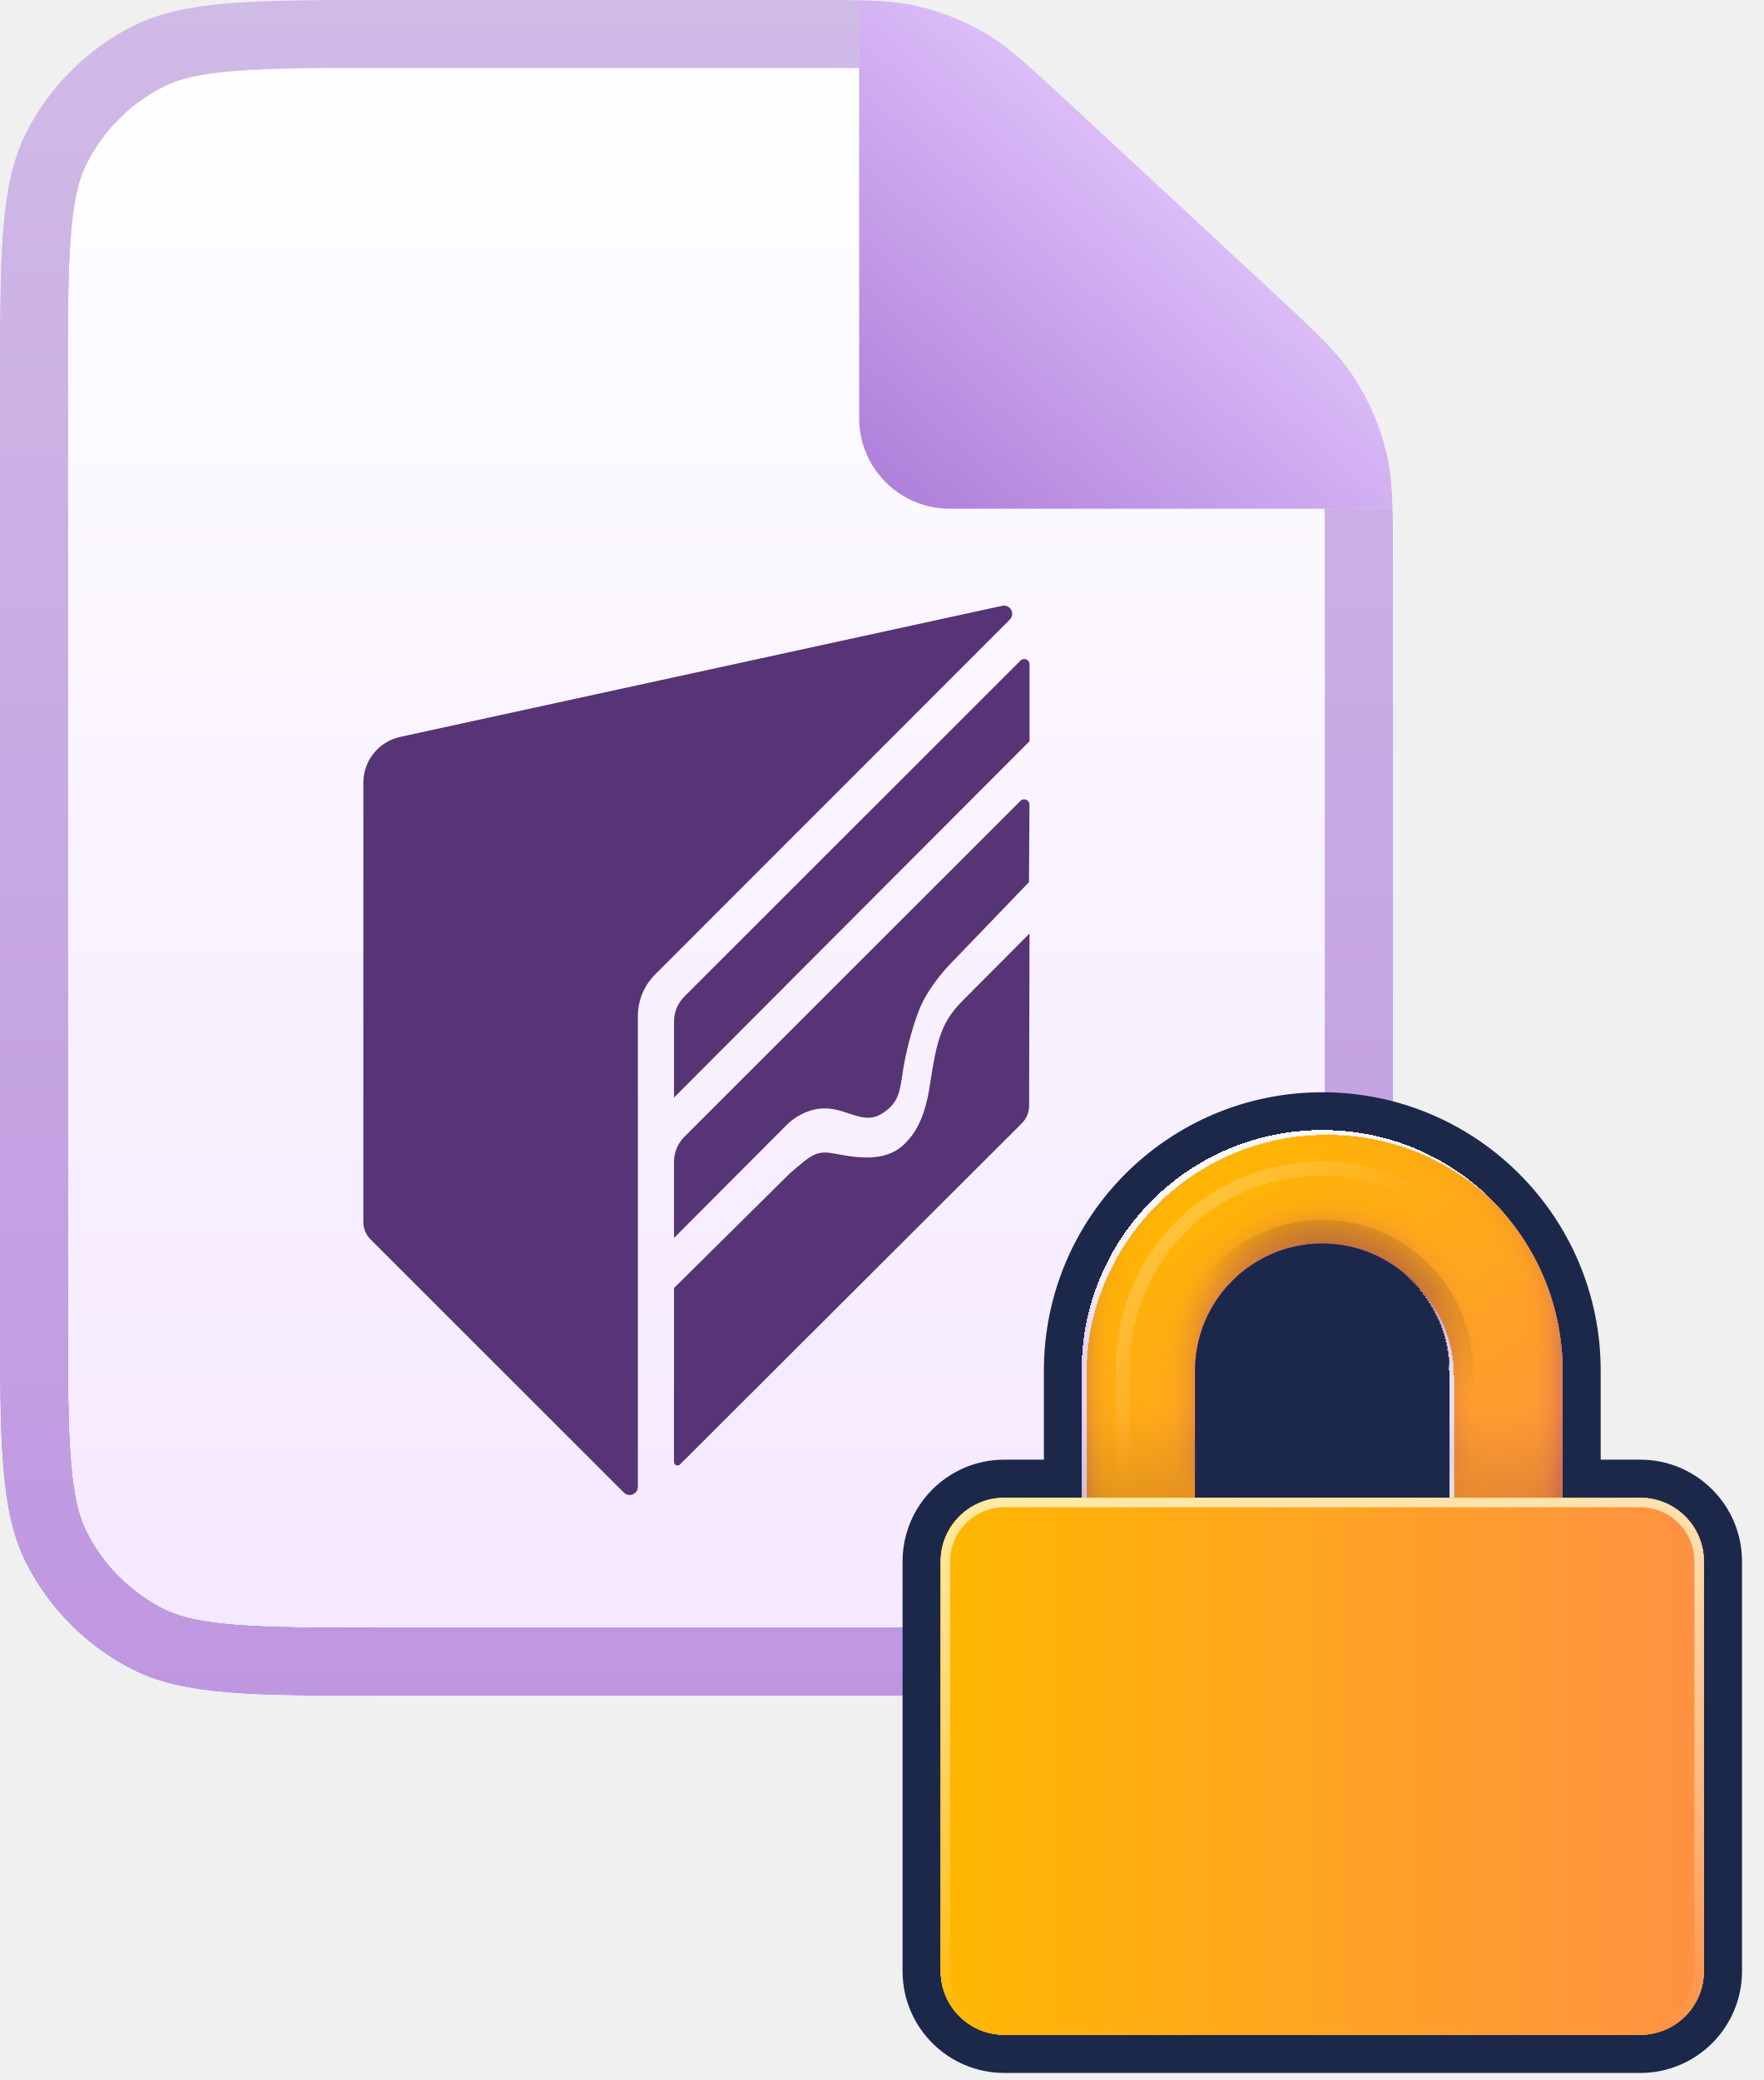
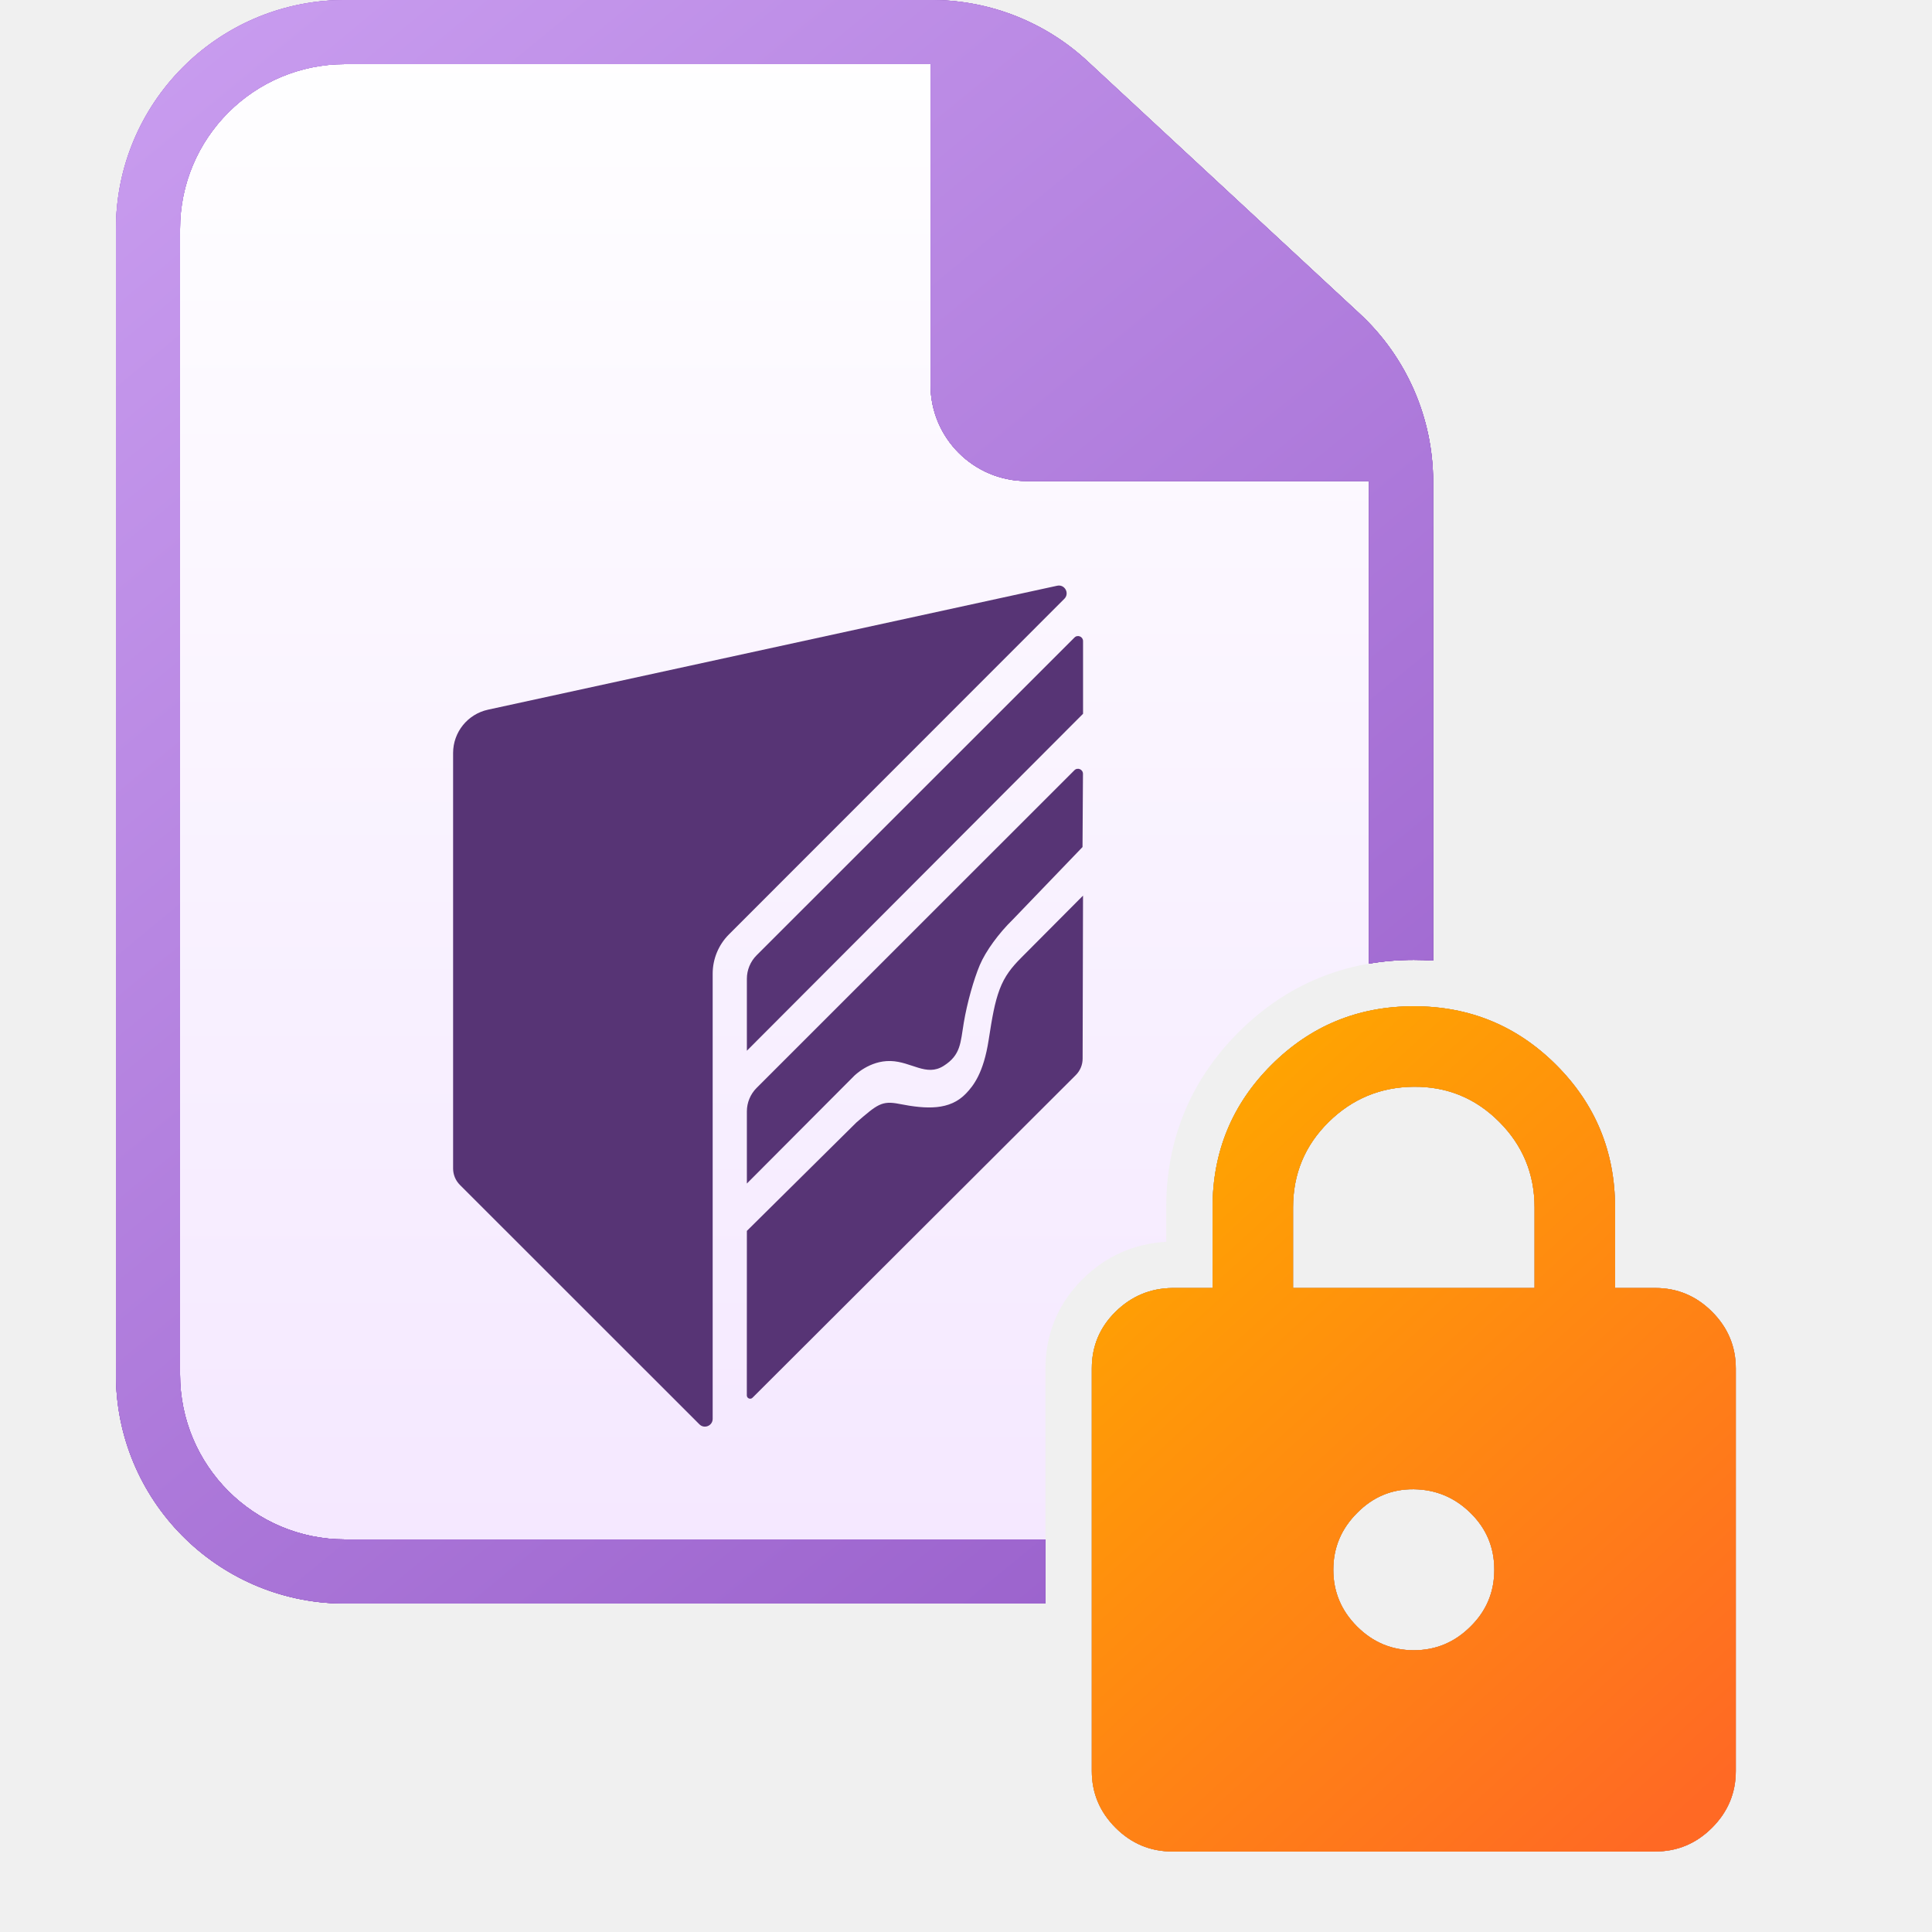
- <svg xmlns="http://www.w3.org/2000/svg" width="78" height="92" viewBox="0 0 78 92" fill="none">
-   <mask id="mask0_24692_313370" style="mask-type:alpha" maskUnits="userSpaceOnUse" x="0" y="0" width="62" height="75">
-     <path d="M61.607 57.857C61.607 63.858 61.607 66.858 60.439 69.15C59.412 71.166 57.773 72.805 55.757 73.832C53.465 75 50.465 75 44.464 75H17.143C11.142 75 8.142 75 5.85 73.832C3.834 72.805 2.195 71.166 1.168 69.15C0 66.858 0 63.858 0 57.857V17.143C0 11.142 0 8.142 1.168 5.85C2.195 3.834 3.834 2.195 5.85 1.168C8.142 0 11.142 0 17.143 0H35.629C38.115 0 39.358 0 40.535 0.269C41.578 0.507 42.58 0.9 43.507 1.435C44.552 2.038 45.464 2.883 47.286 4.574L56.122 12.77C58.143 14.644 59.154 15.582 59.878 16.696C60.52 17.684 60.994 18.772 61.282 19.914C61.607 21.203 61.607 22.582 61.607 25.338V57.857Z" fill="#90CAF9" />
-     <path d="M61.607 57.857C61.607 63.858 61.607 66.858 60.439 69.15C59.412 71.166 57.773 72.805 55.757 73.832C53.465 75 50.465 75 44.464 75H17.143C11.142 75 8.142 75 5.85 73.832C3.834 72.805 2.195 71.166 1.168 69.15C0 66.858 0 63.858 0 57.857V17.143C0 11.142 0 8.142 1.168 5.85C2.195 3.834 3.834 2.195 5.85 1.168C8.142 0 11.142 0 17.143 0H35.629C38.115 0 39.358 0 40.535 0.269C41.578 0.507 42.58 0.9 43.507 1.435C44.552 2.038 45.464 2.883 47.286 4.574L56.122 12.77C58.143 14.644 59.154 15.582 59.878 16.696C60.52 17.684 60.994 18.772 61.282 19.914C61.607 21.203 61.607 22.582 61.607 25.338V57.857Z" fill="url(#paint0_linear_24692_313370)" />
-   </mask>
-   <g mask="url(#mask0_24692_313370)">
-     <path d="M61.607 64.286C61.607 70.203 56.81 75 50.893 75H10.714C4.797 75 0 70.203 0 64.286V10.714C0 4.797 4.797 0 10.714 0H38.151C40.853 0 43.456 1.021 45.437 2.859L58.179 14.678C60.365 16.705 61.607 19.552 61.607 22.533V64.286Z" fill="#90CAF9" />
-     <path d="M61.607 64.286C61.607 70.203 56.81 75 50.893 75H10.714C4.797 75 0 70.203 0 64.286V10.714C0 4.797 4.797 0 10.714 0H38.151C40.853 0 43.456 1.021 45.437 2.859L58.179 14.678C60.365 16.705 61.607 19.552 61.607 22.533V64.286Z" fill="url(#paint1_linear_24692_313370)" />
-     <path d="M61.607 64.286C61.607 70.203 56.81 75 50.893 75H10.714C4.797 75 0 70.203 0 64.286V10.714C0 4.797 4.797 0 10.714 0H38.151C40.853 0 43.456 1.021 45.437 2.859L58.179 14.678C60.365 16.705 61.607 19.552 61.607 22.533V64.286Z" fill="url(#paint2_linear_24692_313370)" />
-     <path d="M17.143 1.5H35.629C38.182 1.5 39.227 1.508 40.201 1.73C41.099 1.935 41.96 2.274 42.757 2.734C43.622 3.234 44.394 3.937 46.267 5.674L55.102 13.869C57.179 15.795 58.021 16.591 58.62 17.514C59.172 18.363 59.581 19.299 59.828 20.281C60.097 21.348 60.107 22.507 60.107 25.338V57.857C60.107 60.882 60.106 63.061 59.966 64.772C59.827 66.466 59.561 67.57 59.102 68.469C58.219 70.203 56.81 71.613 55.076 72.496C54.177 72.954 53.073 73.221 51.379 73.359C49.668 73.499 47.489 73.5 44.464 73.5H17.143C14.118 73.5 11.939 73.499 10.227 73.359C8.534 73.221 7.43 72.954 6.531 72.496C4.797 71.613 3.387 70.203 2.504 68.469C2.046 67.57 1.779 66.466 1.641 64.772C1.501 63.061 1.5 60.882 1.5 57.857V17.143C1.5 14.118 1.501 11.939 1.641 10.227C1.779 8.534 2.046 7.43 2.504 6.531C3.387 4.797 4.797 3.387 6.531 2.504C7.43 2.046 8.534 1.779 10.227 1.641C11.939 1.501 14.118 1.5 17.143 1.5Z" stroke="url(#paint3_linear_24692_313370)" stroke-width="3" />
-     <path d="M17.143 1.5H35.629C38.182 1.5 39.227 1.508 40.201 1.73C41.099 1.935 41.96 2.274 42.757 2.734C43.622 3.234 44.394 3.937 46.267 5.674L55.102 13.869C57.179 15.795 58.021 16.591 58.62 17.514C59.172 18.363 59.581 19.299 59.828 20.281C60.097 21.348 60.107 22.507 60.107 25.338V57.857C60.107 60.882 60.106 63.061 59.966 64.772C59.827 66.466 59.561 67.57 59.102 68.469C58.219 70.203 56.81 71.613 55.076 72.496C54.177 72.954 53.073 73.221 51.379 73.359C49.668 73.499 47.489 73.5 44.464 73.5H17.143C14.118 73.5 11.939 73.499 10.227 73.359C8.534 73.221 7.43 72.954 6.531 72.496C4.797 71.613 3.387 70.203 2.504 68.469C2.046 67.57 1.779 66.466 1.641 64.772C1.501 63.061 1.5 60.882 1.5 57.857V17.143C1.5 14.118 1.501 11.939 1.641 10.227C1.779 8.534 2.046 7.43 2.504 6.531C3.387 4.797 4.797 3.387 6.531 2.504C7.43 2.046 8.534 1.779 10.227 1.641C11.939 1.501 14.118 1.5 17.143 1.5Z" stroke="url(#paint4_linear_24692_313370)" stroke-width="3" />
-     <path d="M17.143 1.5H35.629C38.182 1.5 39.227 1.508 40.201 1.73C41.099 1.935 41.96 2.274 42.757 2.734C43.622 3.234 44.394 3.937 46.267 5.674L55.102 13.869C57.179 15.795 58.021 16.591 58.62 17.514C59.172 18.363 59.581 19.299 59.828 20.281C60.097 21.348 60.107 22.507 60.107 25.338V57.857C60.107 60.882 60.106 63.061 59.966 64.772C59.827 66.466 59.561 67.57 59.102 68.469C58.219 70.203 56.81 71.613 55.076 72.496C54.177 72.954 53.073 73.221 51.379 73.359C49.668 73.499 47.489 73.5 44.464 73.5H17.143C14.118 73.5 11.939 73.499 10.227 73.359C8.534 73.221 7.43 72.954 6.531 72.496C4.797 71.613 3.387 70.203 2.504 68.469C2.046 67.57 1.779 66.466 1.641 64.772C1.501 63.061 1.5 60.882 1.5 57.857V17.143C1.5 14.118 1.501 11.939 1.641 10.227C1.779 8.534 2.046 7.43 2.504 6.531C3.387 4.797 4.797 3.387 6.531 2.504C7.43 2.046 8.534 1.779 10.227 1.641C11.939 1.501 14.118 1.5 17.143 1.5Z" stroke="url(#paint5_linear_24692_313370)" stroke-width="3" />
-     <path d="M67 22.5H42C39.791 22.5 38 20.709 38 18.5V-5.5L67 22.5Z" fill="url(#paint6_linear_24692_313370)" />
-     <path d="M67 22.5H42C39.791 22.5 38 20.709 38 18.5V-5.5L67 22.5Z" fill="url(#paint7_linear_24692_313370)" />
-     <path d="M42.626 44.21C42.211 44.624 41.866 45.049 41.633 45.672C41.399 46.296 41.284 46.974 41.117 48.048C40.879 49.576 40.415 50.176 40.047 50.556C39.297 51.33 38.23 51.286 36.93 51.029C36.113 50.868 35.901 51.062 34.93 51.901L29.81 56.97L29.808 64.664C29.808 64.802 29.975 64.871 30.073 64.774L45.194 49.683C45.398 49.479 45.514 49.203 45.514 48.915L45.532 41.289L42.626 44.209V44.21Z" fill="#573475" />
-     <path d="M36.527 49.025C37.512 49.053 38.199 49.766 39.01 49.254C39.821 48.743 39.798 48.174 39.955 47.234C40.113 46.292 40.425 45.198 40.704 44.538C40.983 43.877 41.606 43.032 42.24 42.416L45.509 39.017L45.53 35.593C45.53 35.383 45.278 35.277 45.129 35.425L30.266 50.283C29.974 50.575 29.81 50.971 29.81 51.383V54.755L34.831 49.717C34.831 49.717 35.54 48.997 36.526 49.026L36.527 49.025Z" fill="#573475" />
-     <path d="M45.533 32.784L29.81 48.544V45.179C29.81 44.767 29.974 44.371 30.266 44.079L45.133 29.218C45.28 29.07 45.533 29.174 45.533 29.384V32.784Z" fill="#573475" />
-     <path d="M44.324 26.795L17.704 32.593C16.75 32.8 16.07 33.644 16.07 34.619V54.05C16.07 54.339 16.185 54.616 16.39 54.821L27.591 66.018C27.819 66.246 28.211 66.085 28.211 65.761V44.936C28.212 44.249 28.485 43.59 28.971 43.104L44.659 27.407C44.914 27.151 44.679 26.718 44.325 26.795H44.324Z" fill="#573475" />
+ <svg xmlns="http://www.w3.org/2000/svg" xmlns:xlink="http://www.w3.org/1999/xlink" width="500" height="500" viewBox="0 0 500 500" fill="none">
+   <g clip-path="url(#clip0_26391_209831)">
+     <path d="M241.102 0C256.055 0 270.456 5.651 281.419 15.819L351.924 81.215C364.019 92.433 370.893 108.185 370.893 124.682V248.591C369.247 248.475 367.58 248.417 365.893 248.417C348.292 248.417 332.94 254.732 320.532 267.14C308.124 279.548 301.81 294.9 301.81 312.5V321.382C293.573 321.813 286.233 325.083 280.293 330.922C273.893 337.214 270.56 345.197 270.56 354.167V415H89.286C56.544 415 30 388.456 30 355.714V59.286C30 26.544 56.544 0 89.286 0H241.102Z" fill="url(#paint0_linear_26391_209831)" />
+     <use xlink:href="#stroke0_26391_209831" fill="url(#paint1_linear_26391_209831)" />
+     <use xlink:href="#stroke0_26391_209831" fill="url(#paint2_linear_26391_209831)" />
+     <use xlink:href="#stroke0_26391_209831" fill="url(#paint3_linear_26391_209831)" />
+     <use xlink:href="#stroke0_26391_209831" fill="url(#paint4_linear_26391_209831)" />
+     <use xlink:href="#stroke0_26391_209831" fill="url(#paint5_linear_26391_209831)" />
+     <use xlink:href="#stroke0_26391_209831" fill="url(#paint6_linear_26391_209831)" />
+     <path d="M264.204 247.951C261.909 250.239 259.998 252.592 258.707 256.041C257.416 259.49 256.776 263.245 255.857 269.184C254.54 277.639 251.97 280.963 249.936 283.062C245.781 287.346 239.88 287.104 232.686 285.683C228.167 284.79 226.993 285.866 221.62 290.507L193.291 318.552L193.278 361.128C193.278 361.891 194.204 362.275 194.745 361.734L278.414 278.232C279.543 277.104 280.182 275.579 280.182 273.982L280.286 231.784L264.204 247.944V247.951Z" fill="#573475" />
+     <path d="M230.455 274.589C235.907 274.745 239.709 278.689 244.196 275.86C248.682 273.031 248.558 269.882 249.426 264.68C250.299 259.471 252.028 253.415 253.567 249.764C255.112 246.107 258.562 241.433 262.071 238.024L280.155 219.216L280.272 200.265C280.272 199.105 278.876 198.518 278.055 199.34L195.813 281.551C194.196 283.168 193.29 285.359 193.29 287.64V306.298L221.071 278.422C221.071 278.422 224.997 274.439 230.448 274.596L230.455 274.589Z" fill="#573475" />
+     <path d="M280.292 184.724L193.29 271.93V253.311C193.29 251.03 194.196 248.839 195.813 247.223L278.074 164.991C278.889 164.176 280.292 164.75 280.292 165.91V184.724Z" fill="#573475" />
+     <path d="M273.6 151.586L126.301 183.666C121.025 184.814 117.262 189.481 117.262 194.879V302.398C117.262 303.995 117.895 305.527 119.03 306.661L181.009 368.618C182.274 369.883 184.439 368.99 184.439 367.197V251.966C184.446 248.166 185.959 244.515 188.645 241.829L275.452 154.97C276.867 153.555 275.563 151.162 273.606 151.586H273.6Z" fill="#573475" />
  </g>
-   <mask id="path-6-outside-1_24692_313370" maskUnits="userSpaceOnUse" x="39.605" y="48" width="38" height="44" fill="black">
-     <rect fill="white" x="39.605" y="48" width="38" height="44" />
-     <path d="M58.48 50C64.349 50 69.106 54.757 69.106 60.625V66.25H72.543C74.096 66.25 75.356 67.509 75.356 69.062V87.188C75.356 88.741 74.096 90 72.543 90H44.418C42.865 90 41.605 88.741 41.605 87.188V69.062C41.605 67.509 42.865 66.25 44.418 66.25H47.855V60.625C47.855 54.757 52.612 50 58.48 50Z" />
-   </mask>
-   <path d="M58.48 50C64.349 50 69.106 54.757 69.106 60.625V66.25H72.543C74.096 66.25 75.356 67.509 75.356 69.062V87.188C75.356 88.741 74.096 90 72.543 90H44.418C42.865 90 41.605 88.741 41.605 87.188V69.062C41.605 67.509 42.865 66.25 44.418 66.25H47.855V60.625C47.855 54.757 52.612 50 58.48 50Z" fill="#1B284A" />
-   <path d="M58.48 50V48.312H58.48L58.48 50ZM69.106 60.625H70.793V60.625L69.106 60.625ZM69.106 66.25H67.418V67.938H69.106V66.25ZM75.356 69.062H77.043V69.062L75.356 69.062ZM44.418 90L44.418 91.688H44.418V90ZM41.605 69.062L39.918 69.062V69.062H41.605ZM44.418 66.25V64.562H44.418L44.418 66.25ZM47.855 66.25V67.938H49.543V66.25H47.855ZM47.855 60.625L46.168 60.625V60.625H47.855ZM58.48 50V51.688C63.416 51.688 67.418 55.689 67.418 60.625L69.106 60.625L70.793 60.625C70.793 53.825 65.281 48.312 58.48 48.312V50ZM69.106 60.625H67.418V66.25H69.106H70.793V60.625H69.106ZM69.106 66.25V67.938H72.543V66.25V64.562H69.106V66.25ZM72.543 66.25V67.938C73.164 67.938 73.668 68.441 73.668 69.062L75.356 69.062L77.043 69.062C77.043 66.577 75.028 64.562 72.543 64.562V66.25ZM75.356 69.062H73.668V87.188H75.356H77.043V69.062H75.356ZM75.356 87.188H73.668C73.668 87.809 73.164 88.312 72.543 88.312V90V91.688C75.028 91.688 77.043 89.673 77.043 87.188H75.356ZM72.543 90V88.312H44.418V90V91.688H72.543V90ZM44.418 90L44.418 88.312C43.797 88.312 43.293 87.809 43.293 87.188H41.605H39.918C39.918 89.673 41.933 91.688 44.418 91.688L44.418 90ZM41.605 87.188H43.293V69.062H41.605H39.918V87.188H41.605ZM41.605 69.062L43.293 69.062C43.293 68.441 43.797 67.938 44.418 67.938L44.418 66.25L44.418 64.562C41.933 64.562 39.918 66.577 39.918 69.062L41.605 69.062ZM44.418 66.25V67.938H47.855V66.25V64.562H44.418V66.25ZM47.855 66.25H49.543V60.625H47.855H46.168V66.25H47.855ZM47.855 60.625L49.543 60.625C49.543 55.689 53.544 51.688 58.48 51.688L58.48 50L58.48 48.312C51.681 48.312 46.168 53.825 46.168 60.625L47.855 60.625Z" fill="#1B284A" mask="url(#path-6-outside-1_24692_313370)" />
-   <g filter="url(#filter0_ii_24692_313370)">
-     <path fill-rule="evenodd" clip-rule="evenodd" d="M64.106 60.625C64.106 57.518 61.587 55 58.48 55C55.374 55 52.855 57.518 52.855 60.625V66.25H64.106V60.625ZM58.48 50C64.349 50 69.106 54.757 69.106 60.625V71.25H47.855V60.625C47.855 54.757 52.612 50 58.48 50Z" fill="url(#paint8_linear_24692_313370)" />
-     <path fill-rule="evenodd" clip-rule="evenodd" d="M64.106 60.625C64.106 57.518 61.587 55 58.48 55C55.374 55 52.855 57.518 52.855 60.625V66.25H64.106V60.625ZM58.48 50C64.349 50 69.106 54.757 69.106 60.625V71.25H47.855V60.625C47.855 54.757 52.612 50 58.48 50Z" fill="url(#paint9_linear_24692_313370)" fill-opacity="0.1" style="mix-blend-mode:plus-darker" />
-     <path fill-rule="evenodd" clip-rule="evenodd" d="M64.106 60.625C64.106 57.518 61.587 55 58.48 55C55.374 55 52.855 57.518 52.855 60.625V66.25H64.106V60.625ZM58.48 50C64.349 50 69.106 54.757 69.106 60.625V71.25H47.855V60.625C47.855 54.757 52.612 50 58.48 50Z" fill="url(#paint10_linear_24692_313370)" />
-   </g>
-   <mask id="mask1_24692_313370" style="mask-type:alpha" maskUnits="userSpaceOnUse" x="47" y="50" width="23" height="22">
-     <path fill-rule="evenodd" clip-rule="evenodd" d="M64.106 60.625C64.106 57.518 61.587 55 58.48 55C55.374 55 52.855 57.518 52.855 60.625V66.25H64.106V60.625ZM58.48 50C64.349 50 69.106 54.757 69.106 60.625V71.25H47.855V60.625C47.855 54.757 52.612 50 58.48 50Z" fill="#E9E9E9" />
-     <path fill-rule="evenodd" clip-rule="evenodd" d="M64.106 60.625C64.106 57.518 61.587 55 58.48 55C55.374 55 52.855 57.518 52.855 60.625V66.25H64.106V60.625ZM58.48 50C64.349 50 69.106 54.757 69.106 60.625V71.25H47.855V60.625C47.855 54.757 52.612 50 58.48 50Z" fill="url(#paint11_linear_24692_313370)" />
-     <path fill-rule="evenodd" clip-rule="evenodd" d="M64.106 60.625C64.106 57.518 61.587 55 58.48 55C55.374 55 52.855 57.518 52.855 60.625V66.25H64.106V60.625ZM58.48 50C64.349 50 69.106 54.757 69.106 60.625V71.25H47.855V60.625C47.855 54.757 52.612 50 58.48 50Z" fill="url(#paint12_linear_24692_313370)" />
-     <path fill-rule="evenodd" clip-rule="evenodd" d="M64.106 60.625C64.106 57.518 61.587 55 58.48 55C55.374 55 52.855 57.518 52.855 60.625V66.25H64.106V60.625ZM58.48 50C64.349 50 69.106 54.757 69.106 60.625V71.25H47.855V60.625C47.855 54.757 52.612 50 58.48 50Z" fill="url(#paint13_linear_24692_313370)" />
-   </mask>
-   <g mask="url(#mask1_24692_313370)">
-     <path fill-rule="evenodd" clip-rule="evenodd" d="M64.106 60.625C64.106 57.518 61.587 55 58.48 55C55.374 55 52.855 57.518 52.855 60.625V66.25H64.106V60.625Z" fill="#E9E9E9" />
-     <path fill-rule="evenodd" clip-rule="evenodd" d="M64.106 60.625C64.106 57.518 61.587 55 58.48 55C55.374 55 52.855 57.518 52.855 60.625V66.25H64.106V60.625Z" fill="url(#paint14_linear_24692_313370)" />
-     <path fill-rule="evenodd" clip-rule="evenodd" d="M64.106 60.625C64.106 57.518 61.587 55 58.48 55C55.374 55 52.855 57.518 52.855 60.625V66.25H64.106V60.625Z" fill="url(#paint15_linear_24692_313370)" />
-     <path fill-rule="evenodd" clip-rule="evenodd" d="M64.106 60.625C64.106 57.518 61.587 55 58.48 55C55.374 55 52.855 57.518 52.855 60.625V66.25H64.106V60.625Z" fill="url(#paint16_linear_24692_313370)" />
-     <g opacity="0.1" style="mix-blend-mode:plus-darker">
-       <path d="M58.48 54.48C61.875 54.48 64.627 57.231 64.627 60.625V66.772H52.335V60.625C52.335 57.231 55.086 54.48 58.48 54.48Z" stroke="url(#paint17_linear_24692_313370)" stroke-width="1.042" />
-     </g>
-     <g opacity="0.2" style="mix-blend-mode:plus-lighter">
-       <path d="M58.424 51.69C63.258 51.69 67.177 55.608 67.177 60.442V69.195H49.672V60.442C49.672 55.608 53.59 51.69 58.424 51.69Z" stroke="url(#paint18_linear_24692_313370)" stroke-width="0.625" />
-     </g>
-     <g opacity="0.3">
-       <rect x="46.652" y="62.423" width="22.506" height="11.67" fill="url(#paint19_linear_24692_313370)" style="mix-blend-mode:plus-darker" />
-     </g>
-   </g>
-   <rect x="41.605" y="66.25" width="33.75" height="23.75" rx="2.813" fill="#D9D9D9" />
-   <rect x="41.605" y="66.25" width="33.75" height="23.75" rx="2.813" fill="#FFB700" />
-   <rect x="41.605" y="66.25" width="33.75" height="23.75" rx="2.813" fill="url(#paint20_linear_24692_313370)" />
-   <rect x="41.605" y="66.25" width="33.75" height="23.75" rx="2.813" fill="url(#paint21_linear_24692_313370)" />
-   <rect x="41.814" y="66.458" width="33.333" height="23.333" rx="2.604" stroke="url(#paint22_linear_24692_313370)" stroke-opacity="0.8" stroke-width="0.417" />
+   <use xlink:href="#stroke1_26391_209831" fill="#573475" />
+   <use xlink:href="#stroke1_26391_209831" fill="url(#paint7_linear_26391_209831)" />
+   <use xlink:href="#stroke1_26391_209831" fill="url(#paint8_linear_26391_209831)" />
  <defs>
-     <filter id="filter0_ii_24692_313370" x="47.855" y="49.166" width="21.25" height="22.084" filterUnits="userSpaceOnUse" color-interpolation-filters="sRGB">
-       <feFlood flood-opacity="0" result="BackgroundImageFix" />
-       <feBlend mode="normal" in="SourceGraphic" in2="BackgroundImageFix" result="shape" />
-       <feColorMatrix in="SourceAlpha" type="matrix" values="0 0 0 0 0 0 0 0 0 0 0 0 0 0 0 0 0 0 127 0" result="hardAlpha" />
-       <feOffset dx="0.208" dy="0.208" />
-       <feComposite in2="hardAlpha" operator="arithmetic" k2="-1" k3="1" />
-       <feColorMatrix type="matrix" values="0 0 0 0 1 0 0 0 0 1 0 0 0 0 1 0 0 0 1 0" />
-       <feBlend mode="screen" in2="shape" result="effect1_innerShadow_24692_313370" />
-       <feColorMatrix in="SourceAlpha" type="matrix" values="0 0 0 0 0 0 0 0 0 0 0 0 0 0 0 0 0 0 127 0" result="hardAlpha" />
-       <feOffset dy="-0.834" />
-       <feGaussianBlur stdDeviation="0.656" />
-       <feComposite in2="hardAlpha" operator="arithmetic" k2="-1" k3="1" />
-       <feColorMatrix type="matrix" values="0 0 0 0 0.447 0 0 0 0 0.035 0 0 0 0 0.675 0 0 0 0.3 0" />
-       <feBlend mode="plus-darker" in2="effect1_innerShadow_24692_313370" result="effect2_innerShadow_24692_313370" />
-     </filter>
-     <linearGradient id="paint0_linear_24692_313370" x1="30.804" y1="0" x2="30.804" y2="75" gradientUnits="userSpaceOnUse">
-       <stop stop-color="#4EBEFF" />
-       <stop offset="1" stop-color="#4E9DFF" />
-     </linearGradient>
-     <linearGradient id="paint1_linear_24692_313370" x1="30.804" y1="0" x2="30.804" y2="75" gradientUnits="userSpaceOnUse">
-       <stop stop-color="#4EBEFF" />
-       <stop offset="1" stop-color="#4E9DFF" />
-     </linearGradient>
-     <linearGradient id="paint2_linear_24692_313370" x1="30.804" y1="0" x2="30.804" y2="75" gradientUnits="userSpaceOnUse">
+     <linearGradient id="paint0_linear_26391_209831" x1="200.446" y1="0" x2="200.446" y2="415" gradientUnits="userSpaceOnUse">
      <stop stop-color="white" />
      <stop offset="1" stop-color="#F4E7FF" />
    </linearGradient>
-     <linearGradient id="paint3_linear_24692_313370" x1="30.804" y1="0" x2="30.804" y2="75" gradientUnits="userSpaceOnUse">
-       <stop stop-color="#A1DCFF" />
-       <stop offset="1" stop-color="#227BE4" />
-     </linearGradient>
-     <linearGradient id="paint4_linear_24692_313370" x1="30.804" y1="0" x2="30.804" y2="75" gradientUnits="userSpaceOnUse">
-       <stop stop-color="#EBDEF8" />
-       <stop offset="1" stop-color="#B28FD2" />
-     </linearGradient>
-     <linearGradient id="paint5_linear_24692_313370" x1="30.804" y1="0" x2="30.804" y2="75" gradientUnits="userSpaceOnUse">
+     <linearGradient id="paint1_linear_26391_209831" x1="200.446" y1="0" x2="200.446" y2="415" gradientUnits="userSpaceOnUse">
      <stop stop-color="#D0BAE6" />
      <stop offset="1" stop-color="#BF97E1" />
    </linearGradient>
-     <linearGradient id="paint6_linear_24692_313370" x1="52.5" y1="7.763" x2="38.838" y2="23.24" gradientUnits="userSpaceOnUse">
-       <stop stop-color="#ADDEFF" />
-       <stop offset="1" stop-color="#E1F3FF" />
+     <linearGradient id="paint2_linear_26391_209831" x1="371.13" y1="107.485" x2="30" y2="-30.71" gradientUnits="userSpaceOnUse">
+       <stop stop-color="#AB7BD8" />
+       <stop offset="1" stop-color="#DEC0FA" />
    </linearGradient>
-     <linearGradient id="paint7_linear_24692_313370" x1="52.5" y1="7.763" x2="38.838" y2="23.24" gradientUnits="userSpaceOnUse">
-       <stop stop-color="#DEC0FA" />
-       <stop offset="1" stop-color="#AB7BD8" />
+     <linearGradient id="paint3_linear_26391_209831" x1="371.13" y1="415" x2="30" y2="-1.3754e-05" gradientUnits="userSpaceOnUse">
+       <stop stop-color="#A16ECC" />
+       <stop offset="0.43" stop-color="#AB7BD8" />
+       <stop offset="1" stop-color="#DEC0FA" />
    </linearGradient>
-     <linearGradient id="paint8_linear_24692_313370" x1="58.48" y1="50" x2="58.48" y2="71.25" gradientUnits="userSpaceOnUse">
-       <stop stop-color="#FEFDFF" />
-       <stop offset="1" stop-color="#C18AFF" />
+     <linearGradient id="paint4_linear_26391_209831" x1="30" y1="0" x2="371.13" y2="415" gradientUnits="userSpaceOnUse">
+       <stop stop-color="#9E66CE" />
+       <stop offset="1" stop-color="#623687" />
    </linearGradient>
-     <linearGradient id="paint9_linear_24692_313370" x1="58.529" y1="53.982" x2="70.616" y2="65.861" gradientUnits="userSpaceOnUse">
-       <stop stop-color="#54007D" stop-opacity="0" />
-       <stop offset="1" stop-color="#54007D" />
+     <linearGradient id="paint5_linear_26391_209831" x1="30" y1="0" x2="371.13" y2="415" gradientUnits="userSpaceOnUse">
+       <stop stop-color="#AD81D4" />
+       <stop offset="1" stop-color="#864CB9" />
    </linearGradient>
-     <linearGradient id="paint10_linear_24692_313370" x1="66.285" y1="71.094" x2="52.363" y2="51.055" gradientUnits="userSpaceOnUse">
+     <linearGradient id="paint6_linear_26391_209831" x1="30" y1="0" x2="371.13" y2="415" gradientUnits="userSpaceOnUse">
+       <stop stop-color="#CA9EF0" />
+       <stop offset="1" stop-color="#965CC9" />
+     </linearGradient>
+     <linearGradient id="paint7_linear_26391_209831" x1="427.106" y1="477.558" x2="274.83" y2="310.56" gradientUnits="userSpaceOnUse">
      <stop stop-color="#FF9143" />
      <stop offset="1" stop-color="#FFB700" />
    </linearGradient>
-     <linearGradient id="paint11_linear_24692_313370" x1="58.48" y1="50" x2="58.48" y2="71.25" gradientUnits="userSpaceOnUse">
-       <stop stop-color="white" />
-       <stop offset="1" stop-color="#492800" />
+     <linearGradient id="paint8_linear_26391_209831" x1="427.106" y1="477.558" x2="274.83" y2="310.56" gradientUnits="userSpaceOnUse">
+       <stop stop-color="#FF6924" />
+       <stop offset="1" stop-color="#FFA600" />
    </linearGradient>
-     <linearGradient id="paint12_linear_24692_313370" x1="58.48" y1="50" x2="58.48" y2="71.25" gradientUnits="userSpaceOnUse">
-       <stop stop-color="#500E85" />
-       <stop offset="1" stop-color="#370652" />
-     </linearGradient>
-     <linearGradient id="paint13_linear_24692_313370" x1="58.48" y1="50" x2="58.48" y2="71.25" gradientUnits="userSpaceOnUse">
-       <stop stop-color="#4B0781" />
-       <stop offset="1" stop-color="#30004A" />
-     </linearGradient>
-     <linearGradient id="paint14_linear_24692_313370" x1="58.48" y1="50" x2="58.48" y2="71.25" gradientUnits="userSpaceOnUse">
-       <stop stop-color="white" />
-       <stop offset="1" stop-color="#492800" />
-     </linearGradient>
-     <linearGradient id="paint15_linear_24692_313370" x1="58.48" y1="50" x2="58.48" y2="71.25" gradientUnits="userSpaceOnUse">
-       <stop stop-color="#500E85" />
-       <stop offset="1" stop-color="#370652" />
-     </linearGradient>
-     <linearGradient id="paint16_linear_24692_313370" x1="58.48" y1="50" x2="58.48" y2="71.25" gradientUnits="userSpaceOnUse">
-       <stop stop-color="#4B0781" />
-       <stop offset="1" stop-color="#30004A" />
-     </linearGradient>
-     <linearGradient id="paint17_linear_24692_313370" x1="58.48" y1="55" x2="57.07" y2="58.254" gradientUnits="userSpaceOnUse">
-       <stop />
-       <stop offset="1" stop-opacity="0" />
-     </linearGradient>
-     <linearGradient id="paint18_linear_24692_313370" x1="53.11" y1="53.148" x2="57.695" y2="57.837" gradientUnits="userSpaceOnUse">
-       <stop stop-color="white" />
-       <stop offset="1" stop-color="white" stop-opacity="0" />
-     </linearGradient>
-     <linearGradient id="paint19_linear_24692_313370" x1="57.906" y1="62.423" x2="57.906" y2="74.093" gradientUnits="userSpaceOnUse">
-       <stop stop-opacity="0" />
-       <stop offset="1" />
-     </linearGradient>
-     <linearGradient id="paint20_linear_24692_313370" x1="75.356" y1="78.125" x2="41.605" y2="78.125" gradientUnits="userSpaceOnUse">
-       <stop stop-color="#FF8934" />
-       <stop offset="1" stop-color="#FFB700" />
-     </linearGradient>
-     <linearGradient id="paint21_linear_24692_313370" x1="75.356" y1="78.125" x2="41.605" y2="78.125" gradientUnits="userSpaceOnUse">
-       <stop stop-color="#FF9143" />
-       <stop offset="1" stop-color="#FFB700" />
-     </linearGradient>
-     <linearGradient id="paint22_linear_24692_313370" x1="58.48" y1="66.25" x2="58.48" y2="90" gradientUnits="userSpaceOnUse">
-       <stop stop-color="#FFF7CD" />
-       <stop offset="1" stop-color="white" stop-opacity="0" />
-     </linearGradient>
+     <clipPath id="clip0_26391_209831">
+       <rect width="340.893" height="415" fill="white" transform="translate(30)" />
+     </clipPath>
+     <path id="stroke0_26391_209831" d="M241.803 0.004C256.504 0.178 270.627 5.81 281.419 15.819L351.924 81.215C364.019 92.433 370.893 108.185 370.893 124.682V248.591C369.247 248.475 367.58 248.417 365.893 248.417C361.908 248.417 358.039 248.742 354.293 249.387V124.682C354.293 124.621 354.292 124.561 354.292 124.5H265.72C251.968 124.5 240.82 113.351 240.82 99.6V16.6H89.286C65.712 16.6 46.6 35.712 46.6 59.286V355.714C46.6 379.289 65.712 398.4 89.286 398.4H270.56V415H89.286L88.519 414.995C56.13 414.585 30 388.201 30 355.714V59.286C30 26.799 56.13 0.415 88.519 0.005L89.286 0H241.103L241.803 0.004Z" />
+     <path id="stroke1_26391_209831" d="M303.393 479.167C297.698 479.167 292.803 477.118 288.705 473.021C284.608 468.923 282.559 464.028 282.559 458.333V354.167C282.559 348.403 284.608 343.507 288.705 339.479C292.803 335.451 297.698 333.403 303.393 333.333H313.809V312.5C313.809 298.055 318.879 285.764 329.018 275.625C339.157 265.486 351.448 260.417 365.893 260.417C380.337 260.417 392.629 265.486 402.768 275.625C412.907 285.764 417.976 298.055 417.976 312.5V333.333H428.393C434.087 333.333 438.983 335.382 443.08 339.479C447.178 343.576 449.226 348.472 449.226 354.167V458.333C449.226 464.028 447.178 468.923 443.08 473.021C438.983 477.118 434.087 479.167 428.393 479.167H303.393ZM380.58 420.937C384.678 416.91 386.726 412.014 386.726 406.25C386.726 400.486 384.678 395.59 380.58 391.562C376.483 387.535 371.587 385.486 365.893 385.417C360.198 385.347 355.303 387.396 351.205 391.562C347.108 395.66 345.059 400.555 345.059 406.25C345.059 411.944 347.108 416.84 351.205 420.937C355.303 425.035 360.198 427.083 365.893 427.083C371.587 427.083 376.483 425.035 380.58 420.937ZM334.643 333.333H397.143V312.5C397.143 303.819 394.087 296.423 387.976 290.312C381.865 284.201 374.504 281.18 365.893 281.25C357.282 281.319 349.921 284.375 343.809 290.417C337.698 296.458 334.643 303.819 334.643 312.5V333.333Z" />
  </defs>
</svg>
